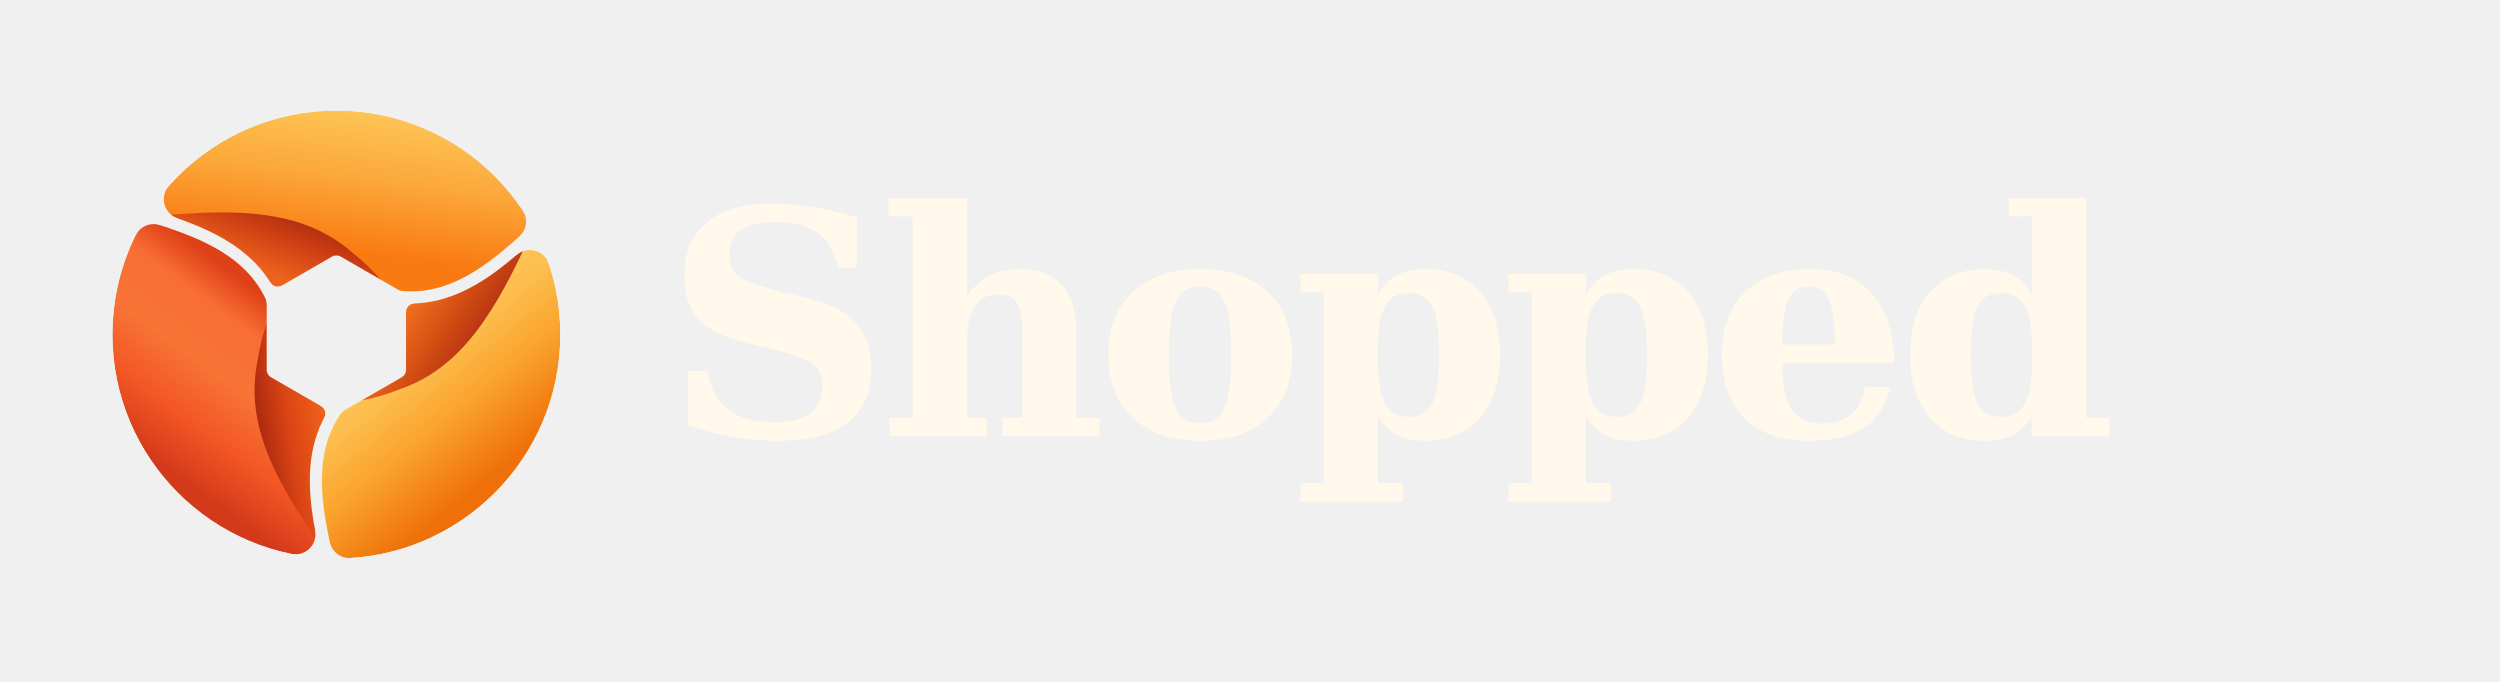
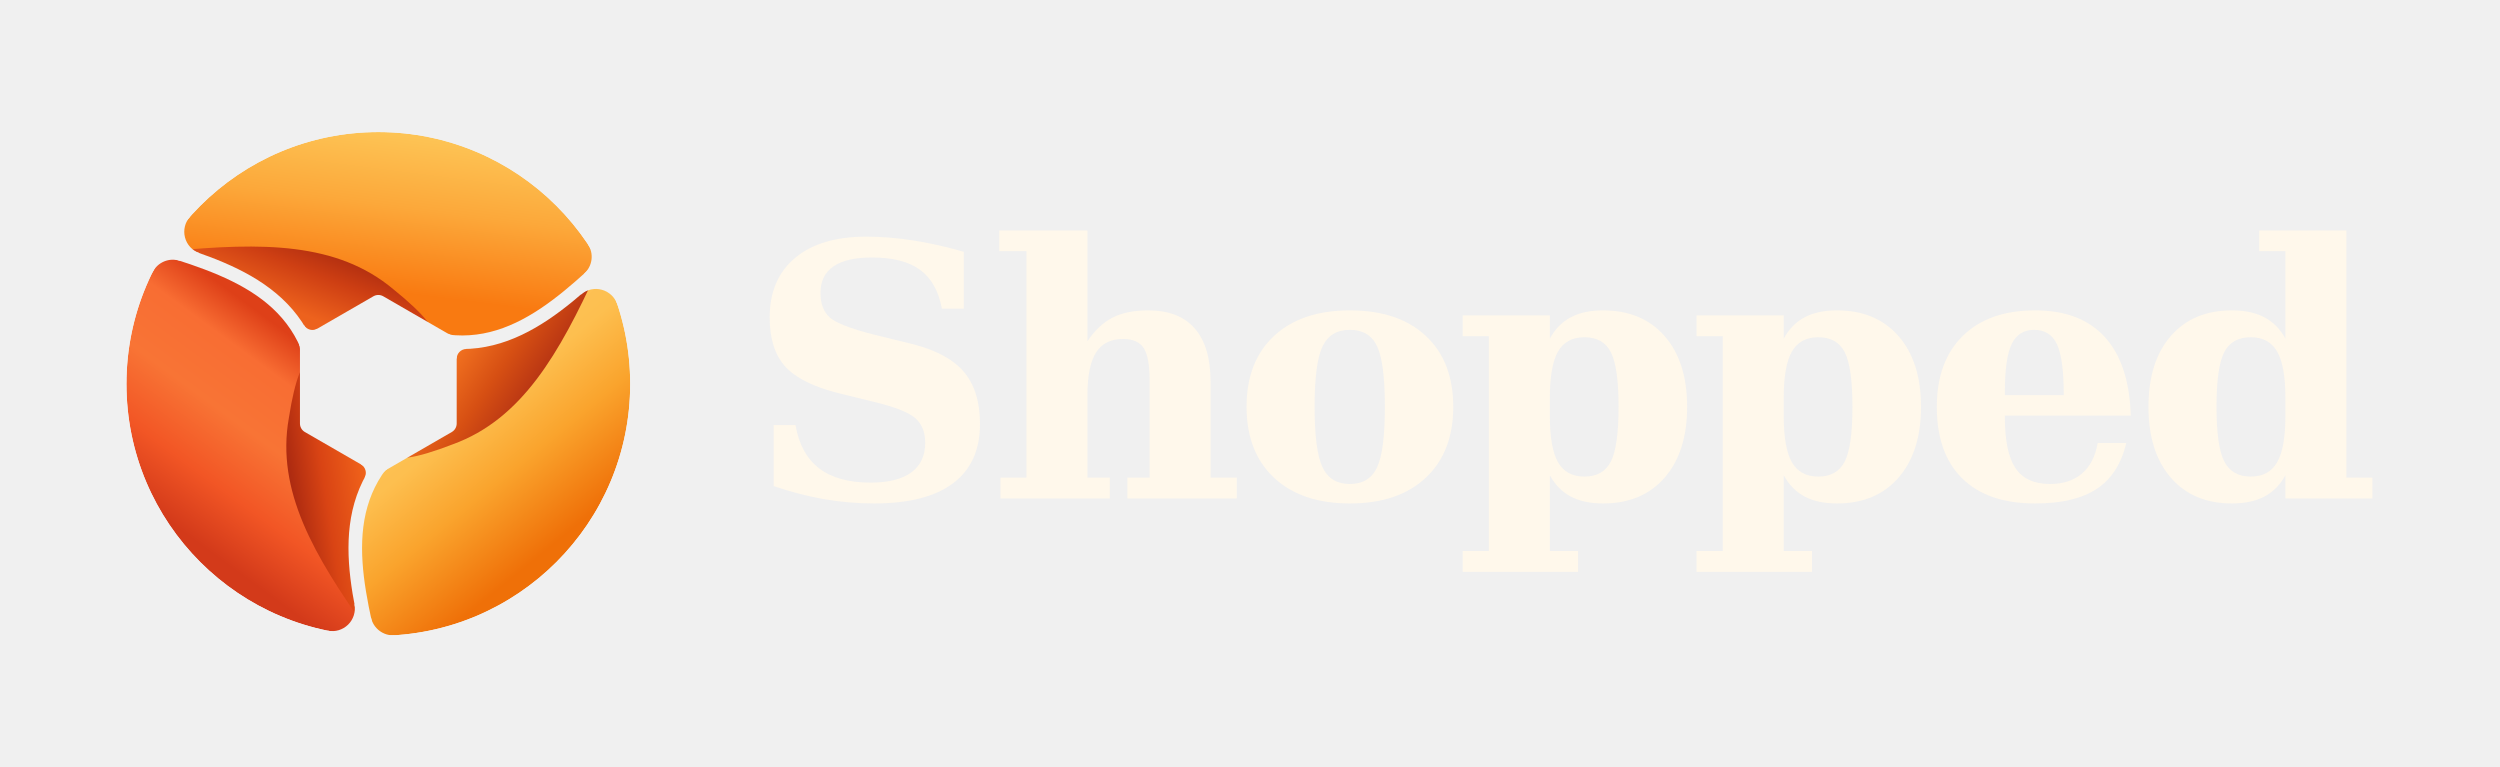
- <svg xmlns="http://www.w3.org/2000/svg" width="1100" height="300" viewBox="0 0 1100 300" role="img">
-   <g transform="translate(30.0,32.0) scale(2.95)" aria-hidden="true">
+ <svg xmlns="http://www.w3.org/2000/svg" width="978" height="300" viewBox="0 -3 978 300" role="img" aria-label="Shopped" data-wordmark="fixed-outlines" data-brand="Shopped">
+   <svg x="30" y="32" width="236" height="236" viewBox="0 0 80 80" aria-hidden="true">
    <defs>
      <linearGradient id="paint0_linear_2206_5847" x1="65.43" x2="49.22" y1="58.51" y2="38.67" gradientUnits="userSpaceOnUse">
        <stop stop-color="#EF7008" offset="0" />
        <stop stop-color="#FAA42D" offset=".438" />
        <stop stop-color="#FDBF4F" offset=".774" />
        <stop stop-color="#FEC256" offset="1" />
      </linearGradient>
      <linearGradient id="paint1_linear_2206_5847" x1="61.02" x2="50.26" y1="41.24" y2="34.07" gradientUnits="userSpaceOnUse">
        <stop stop-color="#B12F13" offset="0" />
        <stop stop-color="#D64F13" offset=".486" />
        <stop stop-color="#F47421" offset="1" />
      </linearGradient>
      <linearGradient id="paint2_linear_2206_5847" x1="20.52" x2="37.95" y1="63.39" y2="39.67" gradientUnits="userSpaceOnUse">
        <stop stop-color="#D33A1A" offset="0" />
        <stop stop-color="#F25625" offset=".263" />
        <stop stop-color="#F87435" offset=".542" />
        <stop stop-color="#F86D33" offset=".815" />
        <stop stop-color="#DE4018" offset="1" />
      </linearGradient>
      <linearGradient id="paint3_linear_2206_5847" x1="26.2" x2="38.88" y1="50.79" y2="48.87" gradientUnits="userSpaceOnUse">
        <stop stop-color="#991F0F" offset="0" />
        <stop stop-color="#D94414" offset=".494" />
        <stop stop-color="#F4671B" offset="1" />
      </linearGradient>
      <linearGradient id="paint4_linear_2206_5847" x1="42.25" x2="44.86" y1="26.88" y2="6.346" gradientUnits="userSpaceOnUse">
        <stop stop-color="#F97A11" offset="0" />
        <stop stop-color="#FCA83A" offset=".545" />
        <stop stop-color="#FDC354" offset="1" />
      </linearGradient>
      <linearGradient id="paint5_linear_2206_5847" x1="33.69" x2="37.66" y1="31.29" y2="21.39" gradientUnits="userSpaceOnUse">
        <stop stop-color="#ED621D" offset="0" />
        <stop stop-color="#CE3F13" offset=".523" />
        <stop stop-color="#A4270F" offset="1" />
      </linearGradient>
      <path id="canonical-seam" d="M 47 33 C 58.5 35.9 66.5 26.1 74.121 19.35" />
      <path id="terminal-0" d="M 67.304 24.414 A 3 3 0 0 0 67.79 20.522 L 76.127 14.964 L 74.121 19.35 L 74.121 19.35 L 73.969 19.485 L 73.817 19.621 L 73.665 19.757 L 73.513 19.894 L 73.361 20.032 L 73.208 20.171 L 73.055 20.31 L 72.903 20.45 L 72.75 20.59 L 72.597 20.731 L 72.443 20.873 L 72.29 21.015 L 72.136 21.157 L 71.983 21.3 L 71.829 21.443 L 71.675 21.587 L 71.52 21.731 L 71.366 21.875 L 71.211 22.02 L 71.056 22.165 L 70.901 22.31 L 70.746 22.456 L 70.59 22.602 L 70.434 22.747 L 70.278 22.893 L 70.122 23.04 L 69.966 23.186 L 69.809 23.332 L 69.652 23.478 L 69.495 23.625 L 69.337 23.771 L 69.179 23.917 L 69.021 24.063 L 68.863 24.209 L 68.704 24.355 L 68.546 24.501 L 68.386 24.646 L 68.227 24.792 L 68.067 24.937 L 67.907 25.082 Z" />
      <path id="terminal-1" d="M 66.893 27.175 A 3 3 0 0 1 71.692 28.505 L 81.199 25.342 L 74.121 19.35 L 74.121 19.35 L 73.932 19.518 L 73.742 19.688 L 73.552 19.859 L 73.362 20.03 L 73.172 20.203 L 72.982 20.377 L 72.791 20.552 L 72.6 20.728 L 72.409 20.904 L 72.218 21.081 L 72.026 21.259 L 71.834 21.438 L 71.642 21.617 L 71.45 21.797 L 71.257 21.977 L 71.064 22.158 L 70.87 22.339 L 70.677 22.521 L 70.482 22.702 L 70.288 22.884 L 70.093 23.067 L 69.898 23.249 L 69.702 23.431 L 69.506 23.614 L 69.31 23.796 L 69.113 23.979 L 68.916 24.161 L 68.718 24.343 L 68.52 24.524 L 68.321 24.706 L 68.122 24.887 L 67.923 25.067 L 67.722 25.248 L 67.522 25.427 L 67.321 25.606 L 67.119 25.785 L 66.917 25.963 L 66.714 26.14 L 66.511 26.316 L 66.307 26.491 Z" />
      <path id="junction-0" d="M 49.798 32.566 A 1.3 1.3 0 0 1 49.261 32.397 L 47 33 L 47 33 L 47.07 33.017 L 47.139 33.035 L 47.209 33.051 L 47.278 33.068 L 47.347 33.084 L 47.417 33.1 L 47.486 33.115 L 47.555 33.131 L 47.624 33.146 L 47.693 33.16 L 47.761 33.175 L 47.83 33.189 L 47.899 33.202 L 47.967 33.216 L 48.036 33.229 L 48.104 33.242 L 48.172 33.254 L 48.241 33.267 L 48.309 33.279 L 48.377 33.29 L 48.445 33.302 L 48.512 33.313 L 48.58 33.324 L 48.648 33.334 L 48.716 33.344 L 48.783 33.354 L 48.851 33.364 L 48.918 33.373 L 48.985 33.382 L 49.053 33.391 L 49.12 33.399 L 49.187 33.407 L 49.254 33.415 L 49.321 33.423 L 49.387 33.43 L 49.454 33.437 L 49.521 33.444 L 49.587 33.45 L 49.654 33.457 L 49.72 33.462 Z" />
      <path id="junction-1" d="M 51.651 34.414 A 1.3 1.3 0 0 0 50.392 35.714 L 47 33 L 47 33 L 47.12 33.03 L 47.24 33.059 L 47.36 33.087 L 47.48 33.114 L 47.599 33.14 L 47.718 33.166 L 47.837 33.19 L 47.955 33.214 L 48.074 33.236 L 48.192 33.258 L 48.31 33.279 L 48.427 33.299 L 48.544 33.318 L 48.662 33.336 L 48.778 33.353 L 48.895 33.37 L 49.011 33.385 L 49.127 33.4 L 49.243 33.414 L 49.359 33.427 L 49.474 33.439 L 49.589 33.451 L 49.704 33.461 L 49.819 33.471 L 49.933 33.48 L 50.047 33.488 L 50.161 33.495 L 50.275 33.501 L 50.389 33.507 L 50.502 33.511 L 50.615 33.515 L 50.728 33.518 L 50.84 33.521 L 50.953 33.522 L 51.065 33.523 L 51.176 33.523 L 51.288 33.522 L 51.4 33.52 L 51.511 33.518 L 51.622 33.515 Z" />
      <clipPath id="sector-0">
        <path d="M 40 39.05 L 47 33 C 58.5 35.9 66.5 26.1 74.121 19.35 A 39.4 39.4 0 0 0 5.879 19.35 C 15.535 22.575 28.022 24.604 31.261 36.013 Z" />
      </clipPath>
      <clipPath id="sector-1">
        <path d="M 40 39.05 L 41.739 48.137 C 33.478 56.646 37.965 68.475 40 78.45 A 39.4 39.4 0 0 0 74.121 19.35 C 66.5 26.1 58.5 35.9 47 33 Z" />
      </clipPath>
      <clipPath id="sector-2">
        <path d="M 40 39.05 L 31.261 36.013 C 28.022 24.604 15.535 22.575 5.879 19.35 A 39.4 39.4 0 0 0 40 78.45 C 37.965 68.475 33.478 56.646 41.739 48.137 Z" />
      </clipPath>
      <clipPath id="outer">
        <circle cx="40" cy="39.05" r="33.4" />
      </clipPath>
      <mask id="transparent-cuts" maskUnits="userSpaceOnUse" x="0" y="0" width="80" height="80" style="mask-type:luminance">
        <rect width="80" height="80" fill="white" />
        <path d="M 40.65 27.425 L 49.742 32.675 A 1.3 1.3 0 0 1 50.392 33.801 L 50.392 44.299 A 1.3 1.3 0 0 1 49.742 45.425 L 40.65 50.675 A 1.3 1.3 0 0 1 39.35 50.675 L 30.258 45.425 A 1.3 1.3 0 0 1 29.608 44.299 L 29.608 33.801 A 1.3 1.3 0 0 1 30.258 32.675 L 39.35 27.425 A 1.3 1.3 0 0 1 40.65 27.425 Z" fill="black" />
        <g transform="rotate(0 40 39.05)">
          <use href="#canonical-seam" fill="none" stroke="black" stroke-width="1.8" stroke-linecap="round" />
          <use href="#terminal-0" fill="black" />
          <use href="#junction-0" fill="black" />
          <use href="#terminal-1" fill="black" />
          <use href="#junction-1" fill="black" />
        </g>
        <g transform="rotate(120 40 39.05)">
          <use href="#canonical-seam" fill="none" stroke="black" stroke-width="1.8" stroke-linecap="round" />
          <use href="#terminal-0" fill="black" />
          <use href="#junction-0" fill="black" />
          <use href="#terminal-1" fill="black" />
          <use href="#junction-1" fill="black" />
        </g>
        <g transform="rotate(240 40 39.05)">
          <use href="#canonical-seam" fill="none" stroke="black" stroke-width="1.8" stroke-linecap="round" />
          <use href="#terminal-0" fill="black" />
          <use href="#junction-0" fill="black" />
          <use href="#terminal-1" fill="black" />
          <use href="#junction-1" fill="black" />
        </g>
      </mask>
    </defs>
    <g clip-path="url(#outer)" mask="url(#transparent-cuts)">
      <path d="M 40 39.05 L 47 33 C 58.5 35.9 66.5 26.1 74.121 19.35 A 39.4 39.4 0 0 0 5.879 19.35 C 15.535 22.575 28.022 24.604 31.261 36.013 Z" fill="url(#paint4_linear_2206_5847)" />
      <path d="M -12 90 L -12 38 L 12.534 21.418 C 24.5 20.3 34.5 20.2 42 26.5 C 46.1 29.8 48.1 32.25 47 33 C 58.5 35.9 66.5 26.1 74.121 19.35 L 92 90 Z" clip-path="url(#sector-0)" fill="url(#paint5_linear_2206_5847)" />
      <path d="M 40 39.05 L 41.739 48.137 C 33.478 56.646 37.965 68.475 40 78.45 A 39.4 39.4 0 0 0 74.121 19.35 C 66.5 26.1 58.5 35.9 47 33 Z" fill="url(#paint0_linear_2206_5847)" />
      <path d="M 21.876 -31.458 L 66.909 -5.458 L 69.003 24.08 C 63.988 35.002 59.075 43.712 49.869 47.057 C 44.961 48.958 41.839 49.465 41.739 48.137 C 33.478 56.646 37.965 68.475 40 78.45 L -30.124 58.608 Z" clip-path="url(#sector-1)" fill="url(#paint1_linear_2206_5847)" />
      <path d="M 40 39.05 L 31.261 36.013 C 28.022 24.604 15.535 22.575 5.879 19.35 A 39.4 39.4 0 0 0 40 78.45 C 37.965 68.475 33.478 56.646 41.739 48.137 Z" fill="url(#paint2_linear_2206_5847)" />
      <path d="M 110.124 58.608 L 65.091 84.608 L 38.463 71.652 C 31.512 61.848 26.425 53.238 28.131 43.593 C 28.939 38.392 30.061 35.435 31.261 36.013 C 28.022 24.604 15.535 22.575 5.879 19.35 L 58.124 -31.458 Z" clip-path="url(#sector-2)" fill="url(#paint3_linear_2206_5847)" />
    </g>
+   </svg>
+   <g fill="#FFF8EB" aria-label="Shopped">
+     <path d="M158 72V426H285Q314 258 422.0 175.0Q530 92 721 92Q876 92 957.0 151.0Q1038 210 1038 324Q1038 414 983.0 464.0Q928 514 756 557L532 612Q313 668 224.0 767.5Q135 867 135 1051Q135 1273 282.5 1396.5Q430 1520 696 1520Q827 1520 968.5 1498.0Q1110 1476 1262 1432V1102H1135Q1106 1256 1008.0 1327.5Q910 1399 729 1399Q581 1399 505.5 1347.5Q430 1296 430 1194Q430 1101 482.0 1052.5Q534 1004 737 952L961 897Q1169 845 1262.5 735.0Q1356 625 1356 432Q1356 206 1200.0 88.5Q1044 -29 741 -29Q595 -29 451.0 -4.0Q307 21 158 72Z" transform="translate(292 192) scale(0.06738281 -0.06738281)" />
+     <path d="M70 0V121H221V1436H63V1556H575V913Q639 1008 721.0 1050.0Q803 1092 928 1092Q1107 1092 1198.5 986.5Q1290 881 1290 676V121H1442V0H807V121H936V686Q936 821 901.5 873.5Q867 926 782 926Q675 926 625.0 847.5Q575 769 575 598V121H705V0Z" transform="translate(386.6592 192) scale(0.06738281 -0.06738281)" />
+     <path d="M684 84Q796 84 841.5 180.0Q887 276 887 532Q887 788 842.0 883.5Q797 979 684 979Q571 979 525.0 882.5Q479 786 479 532Q479 278 525.0 181.0Q571 84 684 84ZM684 -29Q403 -29 243.5 120.5Q84 270 84 532Q84 795 243.5 943.5Q403 1092 684 1092Q966 1092 1125.0 943.5Q1284 795 1284 532Q1284 270 1124.5 120.5Q965 -29 684 -29Z" transform="translate(481.9922 192) scale(0.06738281 -0.06738281)" />
+     <path d="M553 584V479Q553 293 600.5 210.0Q648 127 754 127Q863 127 907.5 215.0Q952 303 952 532Q952 761 907.5 848.5Q863 936 754 936Q648 936 600.5 853.0Q553 770 553 584ZM199 942H47V1063H553V928Q598 1011 674.0 1051.5Q750 1092 862 1092Q1089 1092 1219.5 942.5Q1350 793 1350 532Q1350 271 1219.5 121.0Q1089 -29 862 -29Q750 -29 674.0 11.5Q598 52 553 135V-305H717V-426H47V-305H199Z" transform="translate(569.0371 192) scale(0.06738281 -0.06738281)" />
+     <path d="M553 584V479Q553 293 600.5 210.0Q648 127 754 127Q863 127 907.5 215.0Q952 303 952 532Q952 761 907.5 848.5Q863 936 754 936Q648 936 600.5 853.0Q553 770 553 584ZM199 942H47V1063H553V928Q598 1011 674.0 1051.5Q750 1092 862 1092Q1089 1092 1219.5 942.5Q1350 793 1350 532Q1350 271 1219.5 121.0Q1089 -29 862 -29Q750 -29 674.0 11.5Q598 52 553 135V-305H717V-426H47V-305H199Z" transform="translate(660.5293 192) scale(0.06738281 -0.06738281)" />
+     <path d="M821 600Q821 810 782.0 894.5Q743 979 649 979Q558 979 518.5 896.0Q479 813 479 618V600ZM1210 481H479V473Q479 267 541.0 175.5Q603 84 741 84Q856 84 927.0 145.0Q998 206 1018 322H1184Q1141 141 1013.0 56.0Q885 -29 655 -29Q379 -29 231.5 116.5Q84 262 84 532Q84 796 235.0 944.0Q386 1092 655 1092Q919 1092 1060.0 936.5Q1201 781 1210 481Z" transform="translate(752.0215 192) scale(0.06738281 -0.06738281)" />
+     <path d="M879 479V584Q879 770 831.0 853.0Q783 936 678 936Q568 936 523.5 848.5Q479 761 479 532Q479 303 524.0 215.0Q569 127 678 127Q783 127 831.0 210.0Q879 293 879 479ZM1233 121H1384V0H879V135Q834 52 757.5 11.5Q681 -29 569 -29Q343 -29 213.5 121.0Q84 271 84 532Q84 794 213.5 943.0Q343 1092 569 1092Q681 1092 757.5 1051.5Q834 1011 879 928V1436H727V1556H1233Z" transform="translate(834.8213 192) scale(0.06738281 -0.06738281)" />
  </g>
-   <text x="292" y="192" font-family="DejaVu Serif, Georgia, serif" font-weight="700" font-size="138" letter-spacing="-5" fill="#FFF8EB">Shopped</text>
</svg>
